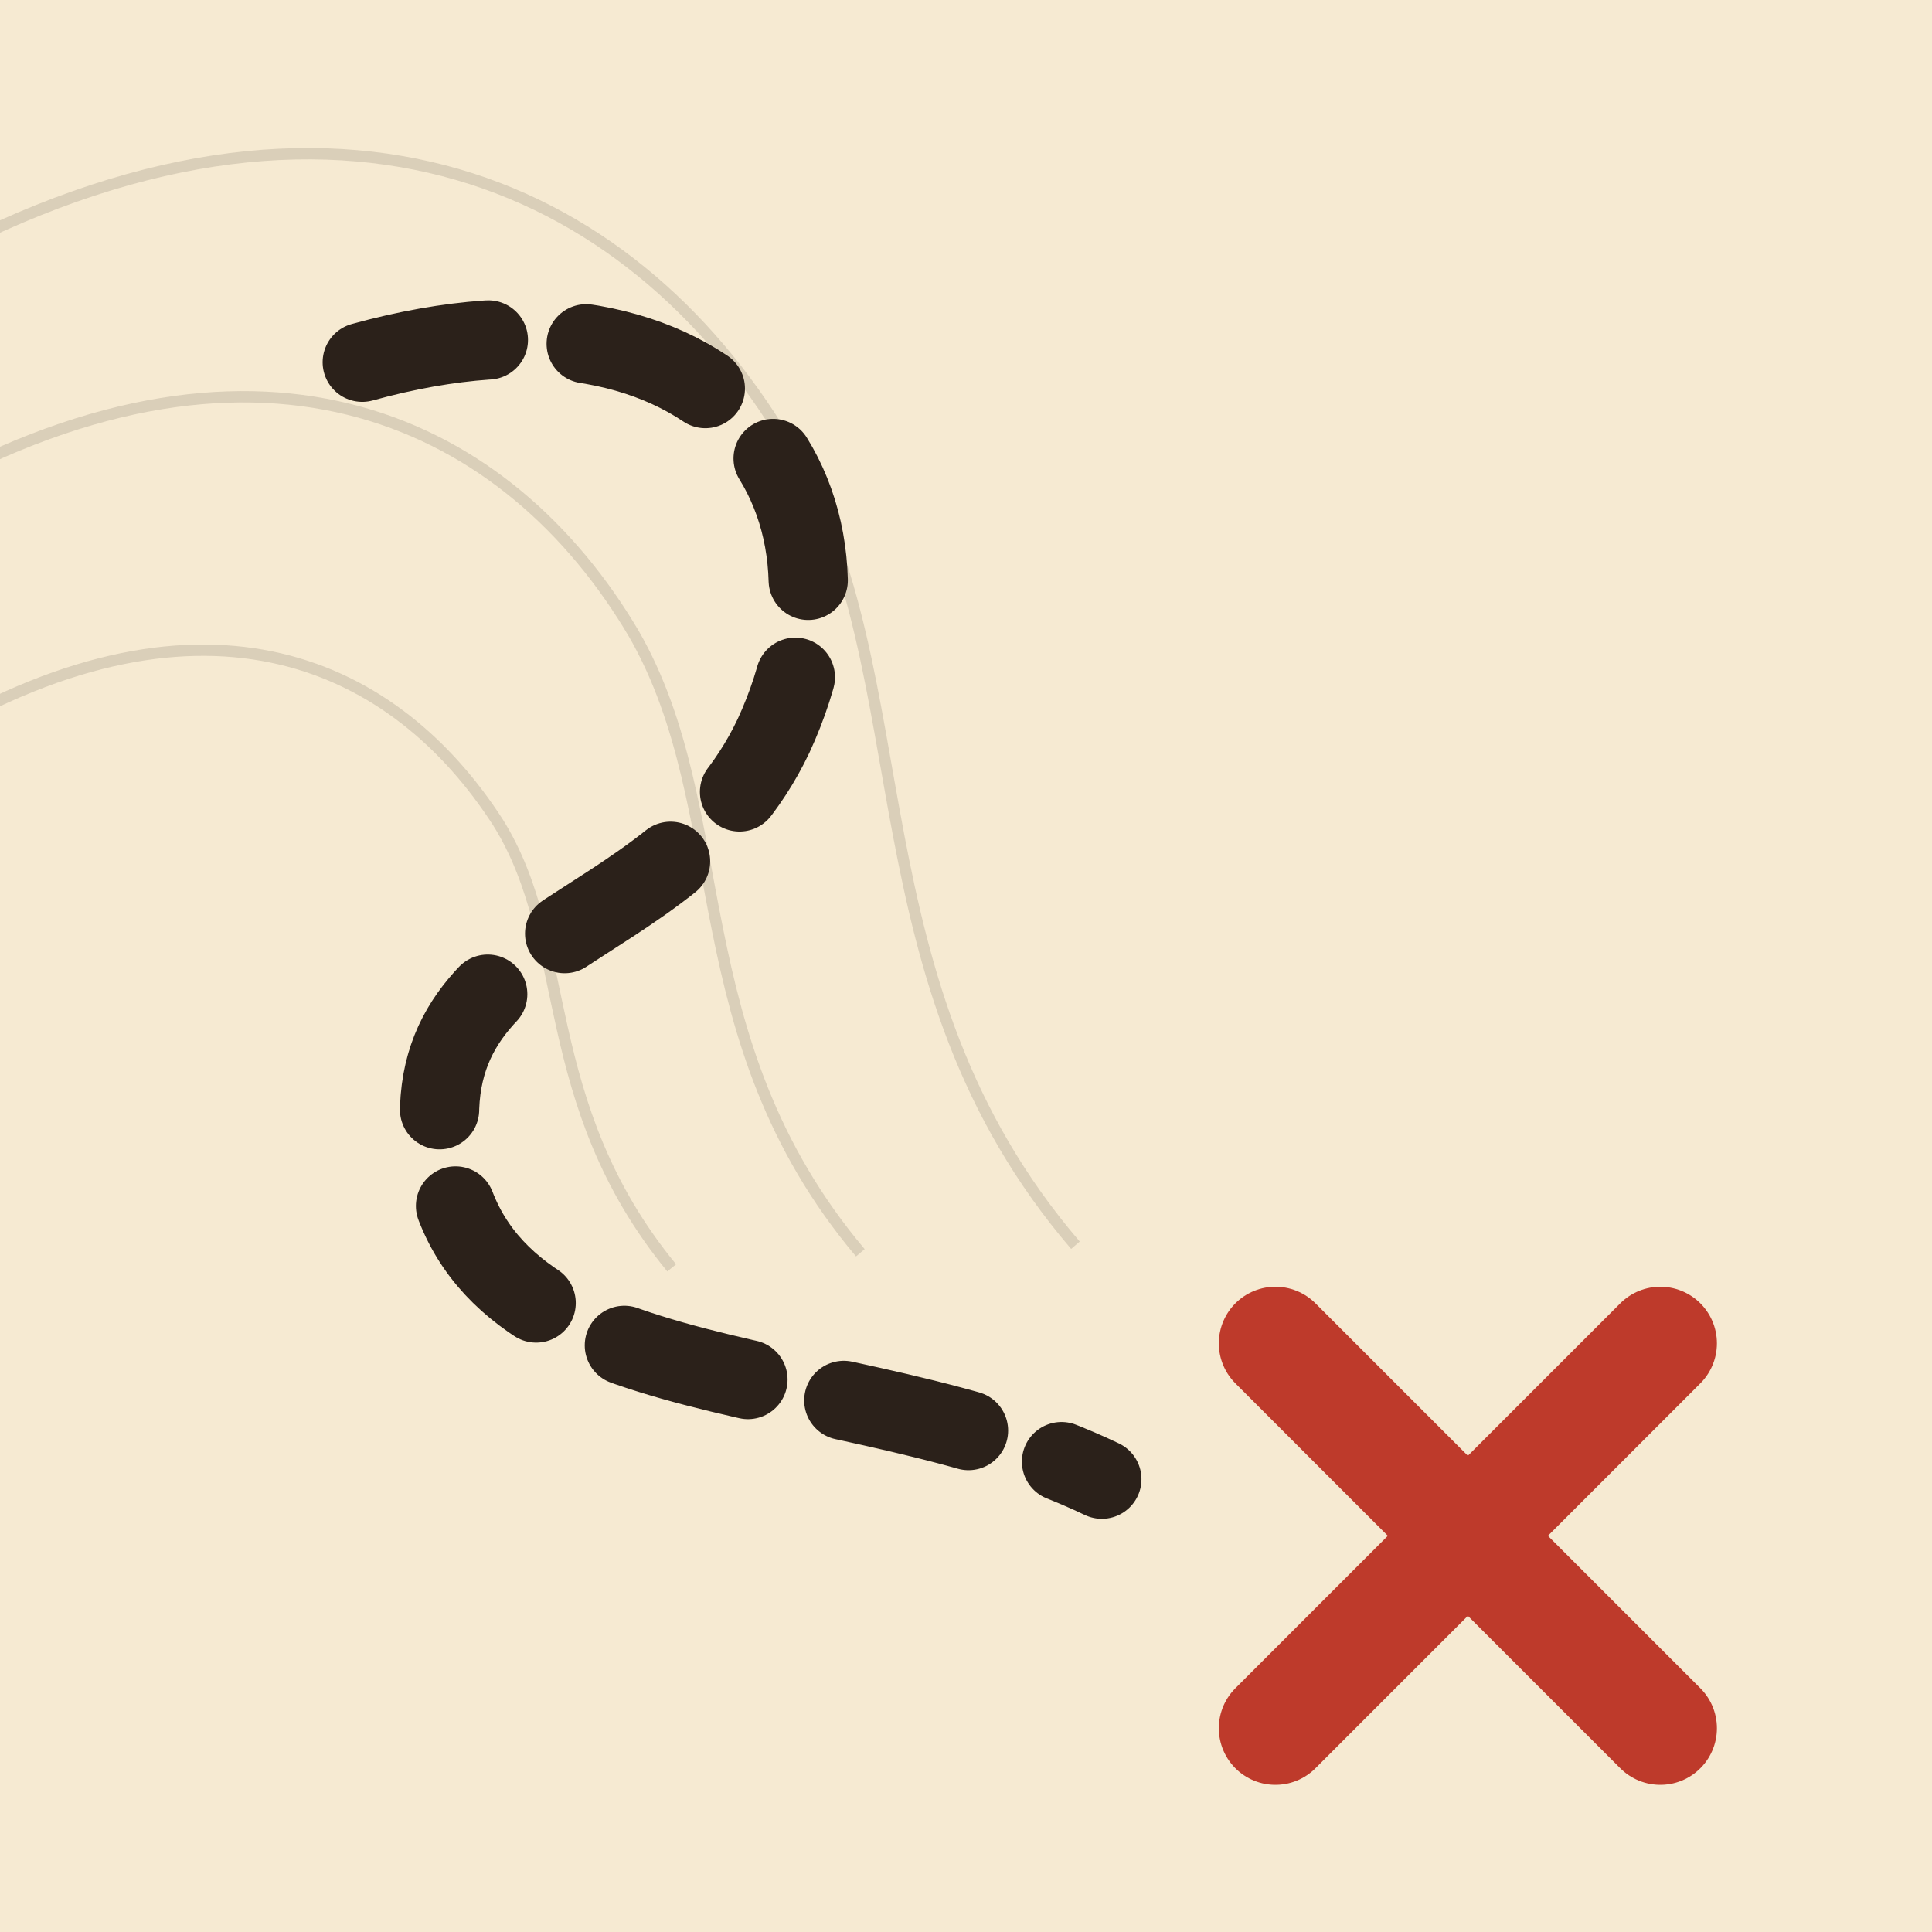
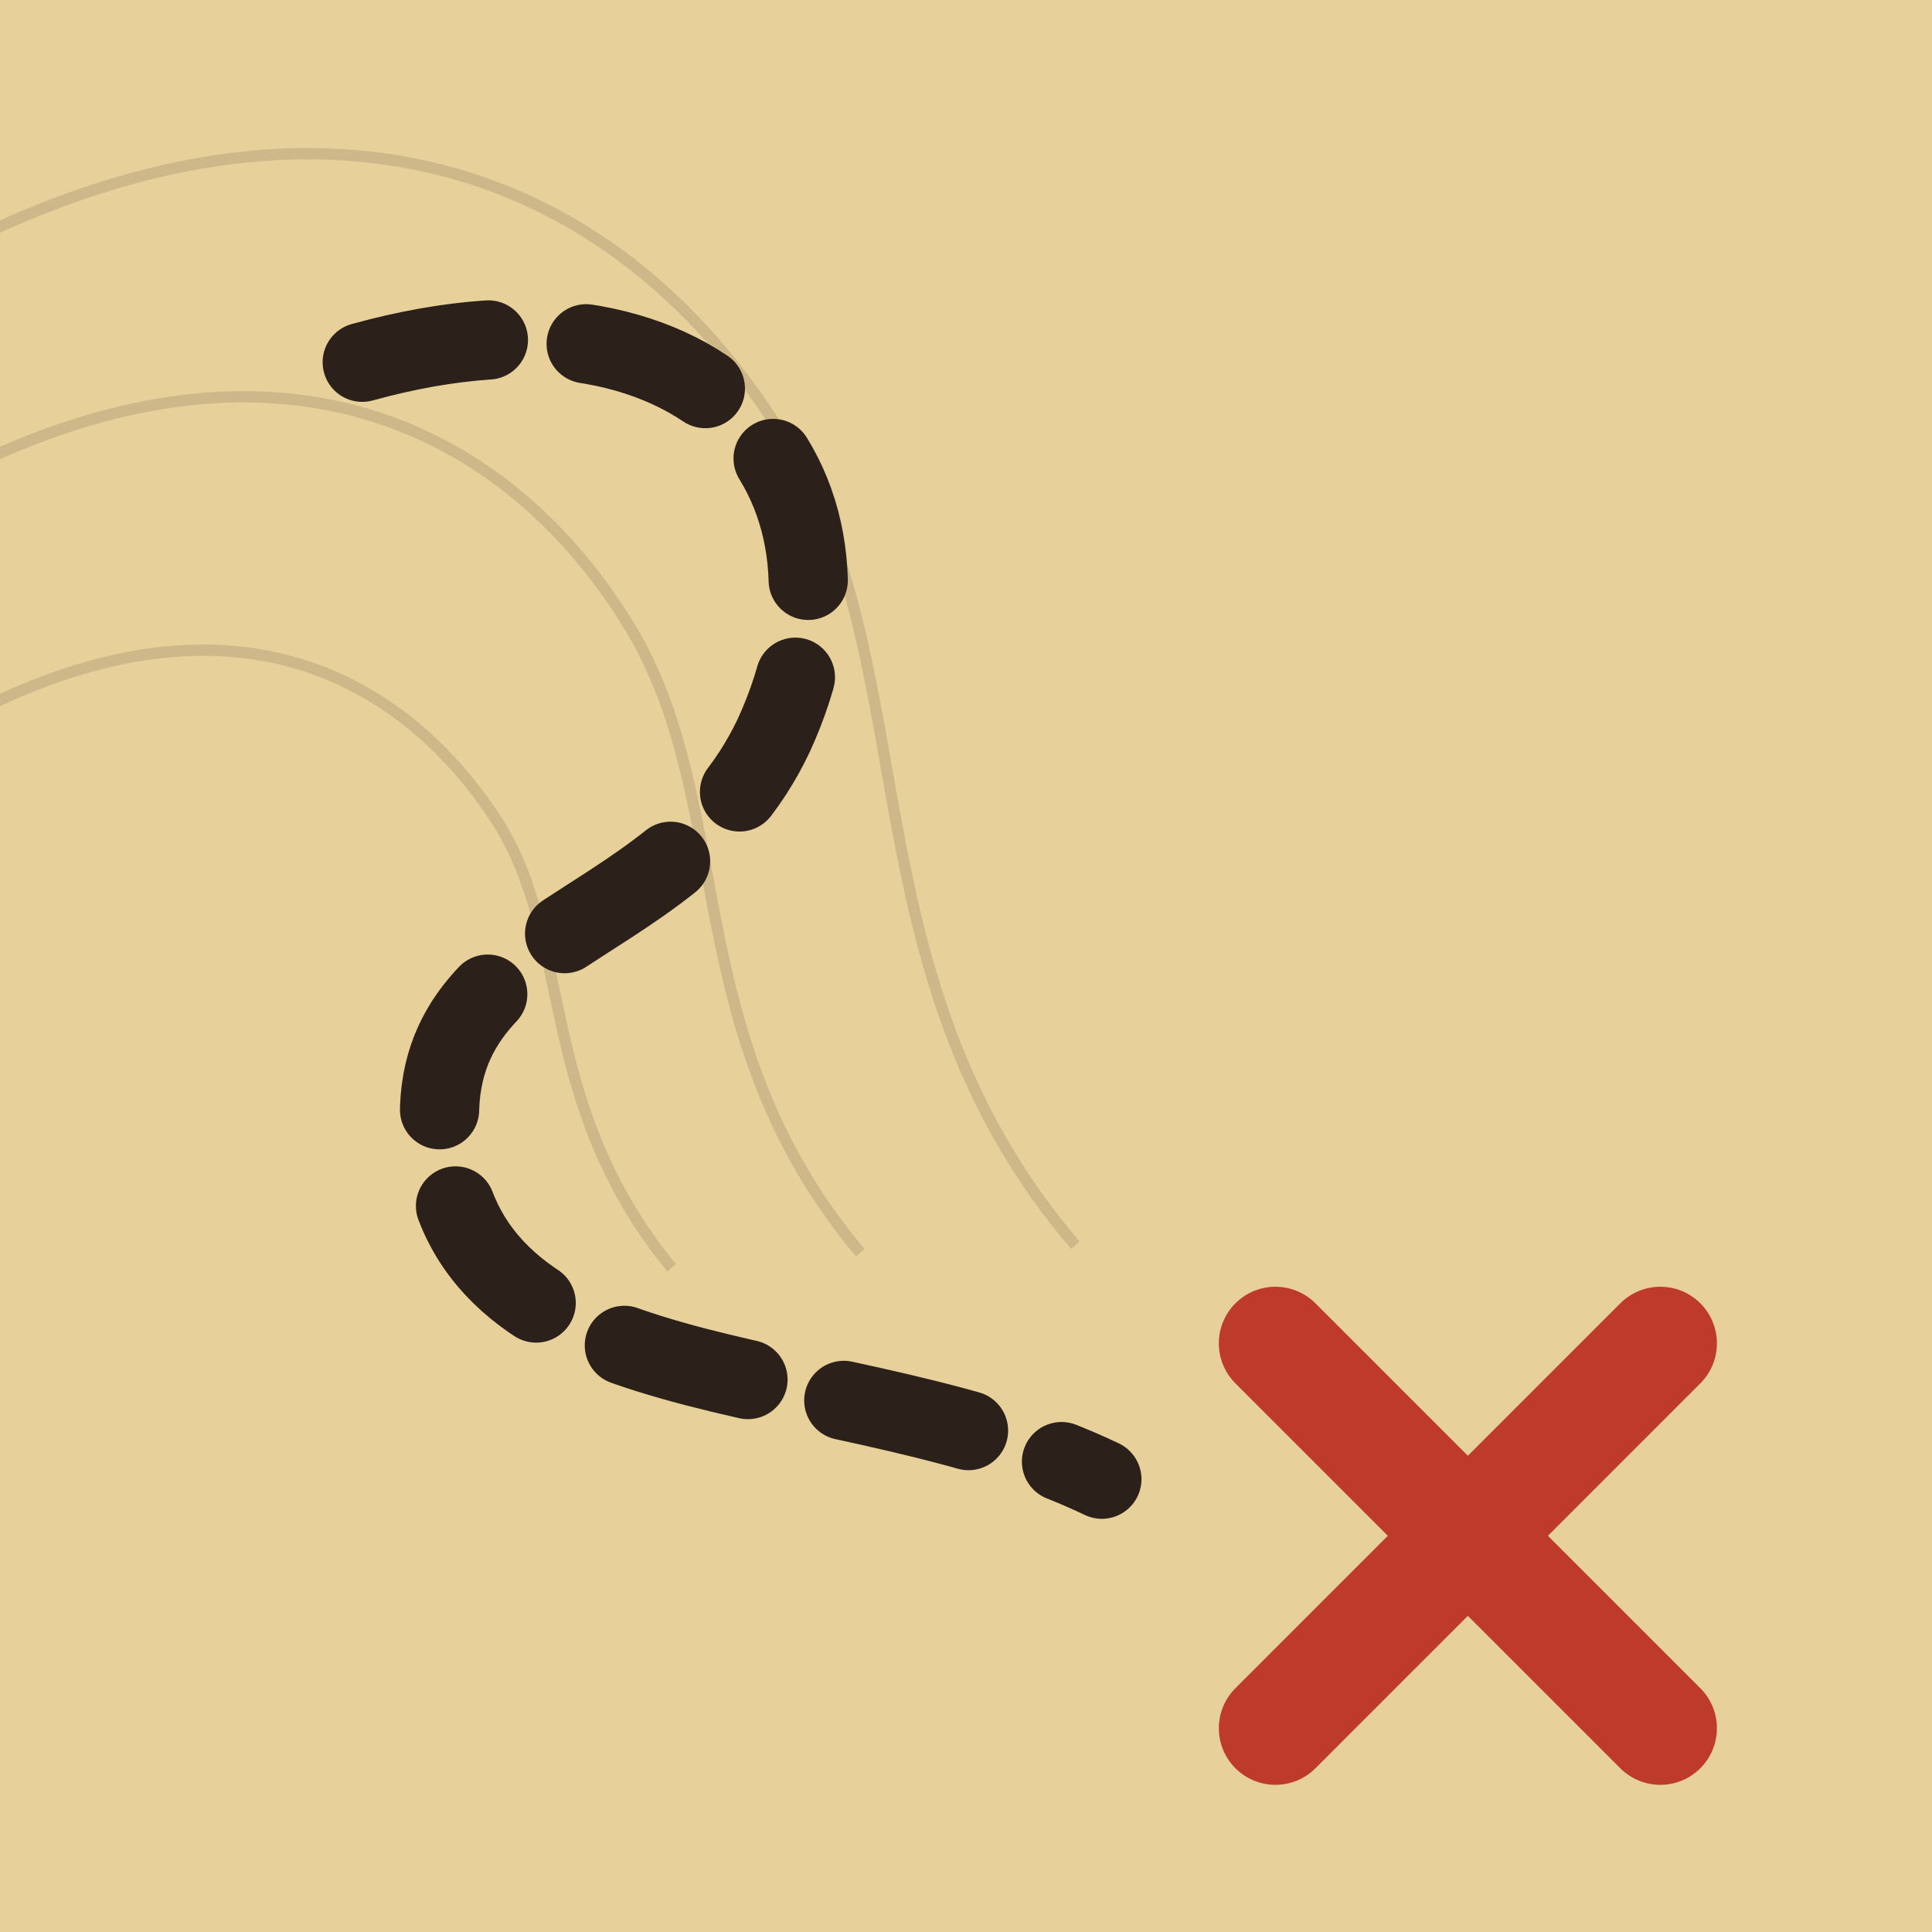
<svg xmlns="http://www.w3.org/2000/svg" viewBox="0 0 512 512">
-   <rect width="512" height="512" fill="#F6EAD2" />
+   <rect width="512" height="512" fill="#E8D09A" />
  <g stroke="#2B211A" stroke-width="3" fill="none" opacity="0.14">
    <path d="M-20 70 C90 10 170 50 210 120 C245 180 225 260 285 330" />
    <path d="M-20 130 C70 80 135 112 168 168 C195 215 180 275 228 332" />
    <path d="M-18 195 C55 152 105 176 132 218 C152 250 142 292 178 336" />
  </g>
  <path d="M96 96 C190 70 235 130 205 195 C178 252 105 245 118 310 C130 372 225 360 292 392" stroke="#2B211A" stroke-width="21" stroke-linecap="round" stroke-dasharray="34 26" fill="none" />
  <path d="M338 356 L440 458 M440 356 L338 458" stroke="#BE3A2B" stroke-width="30" stroke-linecap="round" fill="none" />
</svg>
